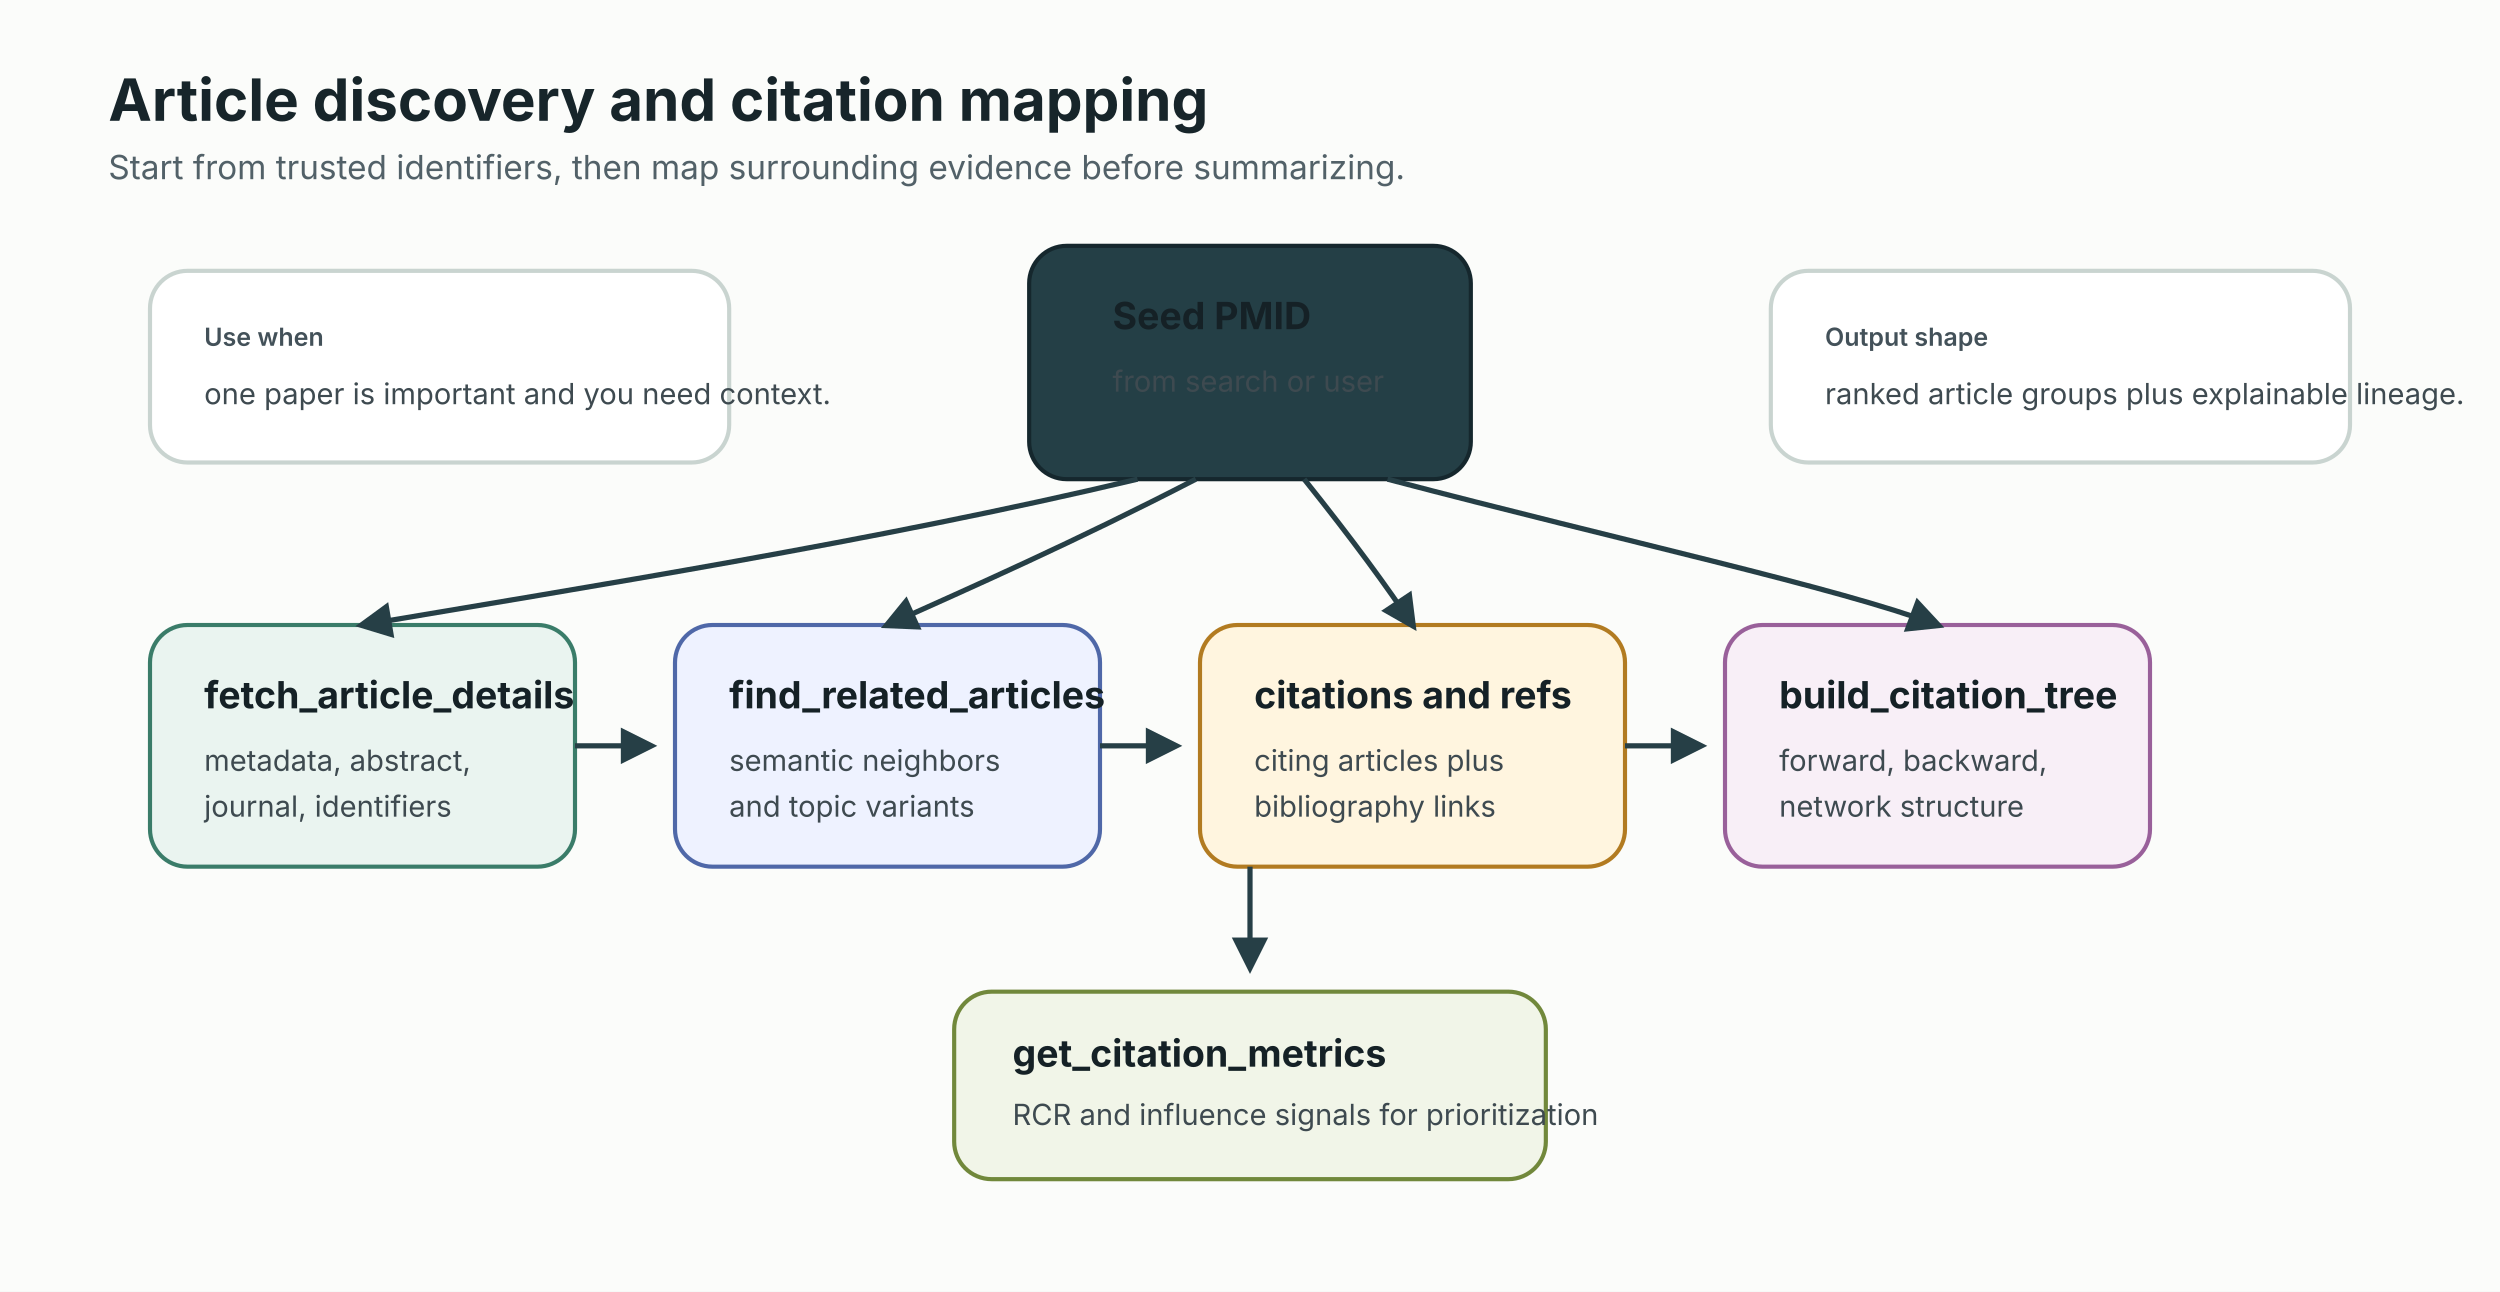
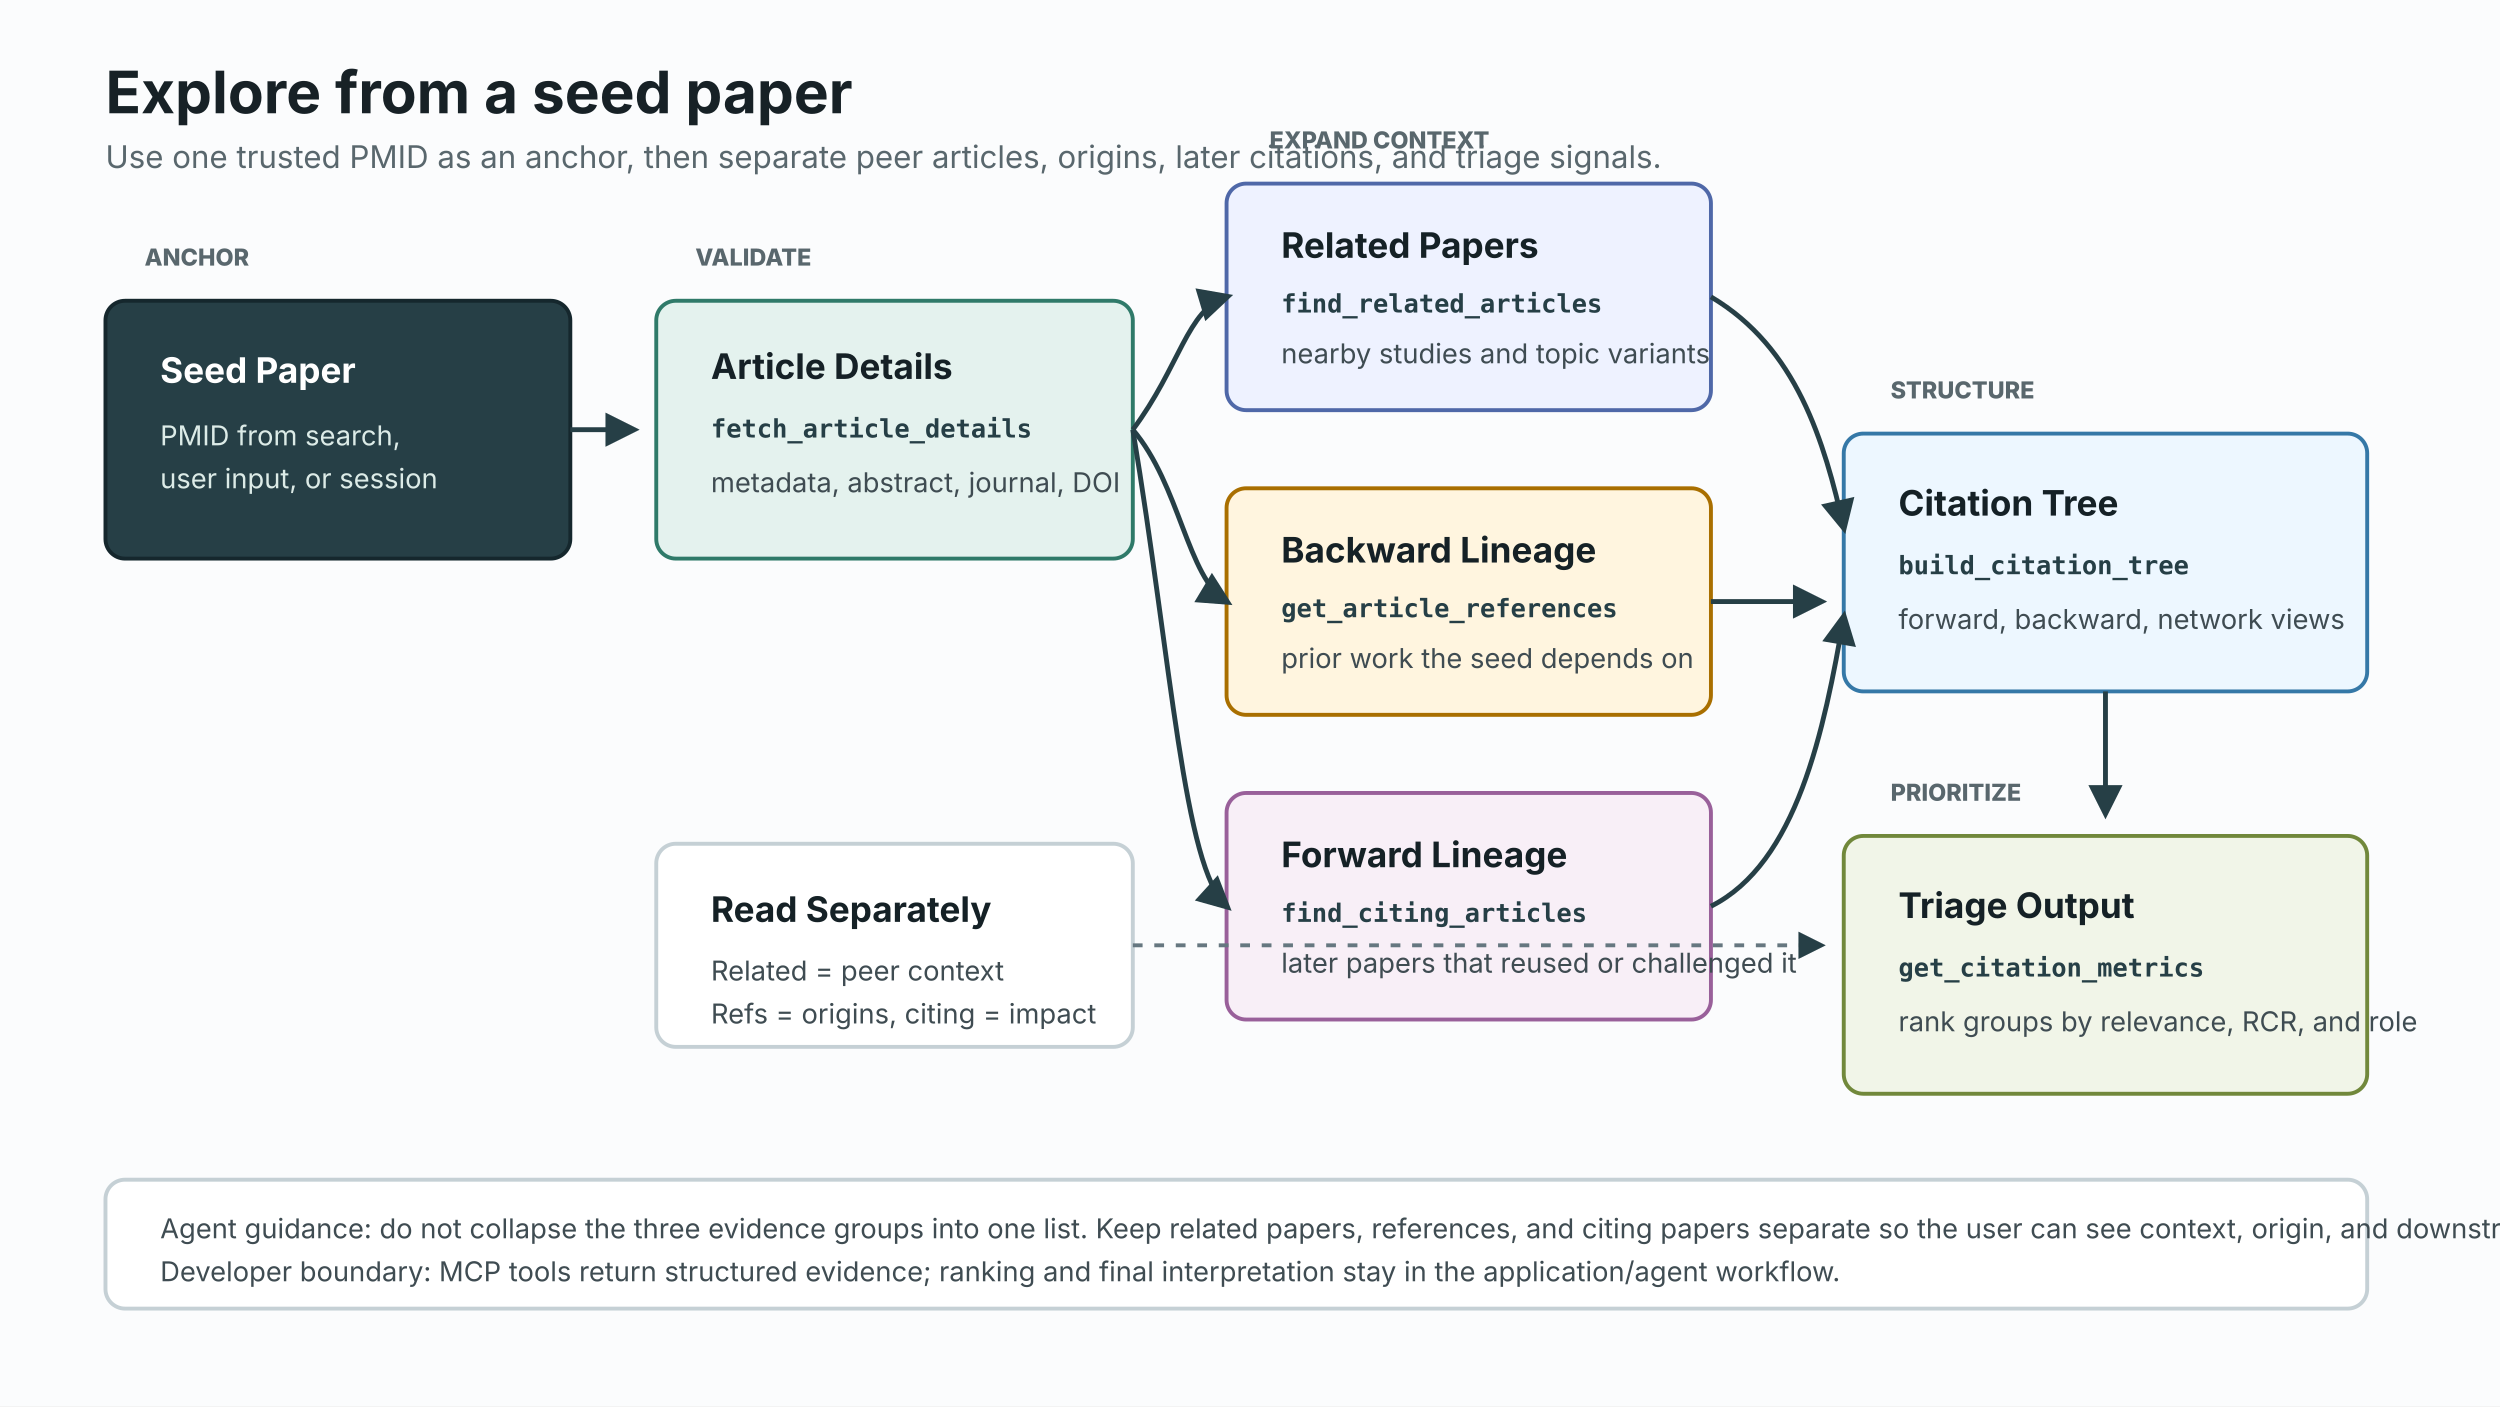
- <svg xmlns="http://www.w3.org/2000/svg" width="1200" height="620" viewBox="0 0 1200 620" role="img" aria-labelledby="title desc">
+ <svg xmlns="http://www.w3.org/2000/svg" width="1280" height="720" viewBox="0 0 1280 720" role="img" aria-labelledby="title desc">
  <defs>
    <marker id="arrow" viewBox="0 0 10 10" refX="8" refY="5" markerWidth="7" markerHeight="7" orient="auto-start-reverse">
      <path d="M 0 0 L 10 5 L 0 10 z" fill="#263f46" />
    </marker>
    <style>
-       .bg { fill: #fbfcfa; }
-       .title { font: 700 28px system-ui, -apple-system, BlinkMacSystemFont, "Segoe UI", sans-serif; fill: #17252a; }
-       .subtitle { font: 400 16px system-ui, -apple-system, BlinkMacSystemFont, "Segoe UI", sans-serif; fill: #526168; }
-       .node { stroke-width: 2; rx: 18; }
+       .bg { fill: #fbfcfd; }
+       .title { font: 700 30px system-ui, -apple-system, BlinkMacSystemFont, "Segoe UI", sans-serif; fill: #172126; }
+       .subtitle { font: 400 16px system-ui, -apple-system, BlinkMacSystemFont, "Segoe UI", sans-serif; fill: #59676d; }
+       .stage { font: 800 12px system-ui, -apple-system, BlinkMacSystemFont, "Segoe UI", sans-serif; fill: #59676d; }
+       .box { stroke-width: 2; rx: 10; }
      .label { font: 700 18px system-ui, -apple-system, BlinkMacSystemFont, "Segoe UI", sans-serif; fill: #152126; }
-       .body { font: 400 14px system-ui, -apple-system, BlinkMacSystemFont, "Segoe UI", sans-serif; fill: #3e4a50; }
-       .small { font: 600 12px system-ui, -apple-system, BlinkMacSystemFont, "Segoe UI", sans-serif; fill: #435159; }
+       .label-light { font: 700 18px system-ui, -apple-system, BlinkMacSystemFont, "Segoe UI", sans-serif; fill: #ffffff; }
+       .body { font: 400 14px system-ui, -apple-system, BlinkMacSystemFont, "Segoe UI", sans-serif; fill: #3f4c52; }
+       .body-light { font: 400 14px system-ui, -apple-system, BlinkMacSystemFont, "Segoe UI", sans-serif; fill: #dcebe7; }
+       .tool { font: 700 13px Consolas, "Cascadia Mono", monospace; fill: #263f46; }
      .arrow { fill: none; stroke: #263f46; stroke-width: 2.5; marker-end: url(#arrow); }
+       .soft-arrow { fill: none; stroke: #667780; stroke-width: 2; stroke-dasharray: 5 6; marker-end: url(#arrow); }
    </style>
  </defs>
-   <rect class="bg" width="1200" height="620" />
-   <text class="title" x="52" y="58">Article discovery and citation mapping</text>
-   <text class="subtitle" x="52" y="86">Start from trusted identifiers, then map surrounding evidence before summarizing.</text>
-   <rect class="node" x="494" y="118" width="212" height="112" fill="#243f46" stroke="#15272d" />
-   <text class="label" x="534" y="158" fill="#ffffff">Seed PMID</text>
-   <text class="body" x="534" y="188" fill="#dcebe7">from search or user</text>
-   <rect class="node" x="72" y="300" width="204" height="116" fill="#eaf4f0" stroke="#3a7c69" />
-   <text class="label" x="98" y="340">fetch_article_details</text>
-   <text class="body" x="98" y="370">metadata, abstract,</text>
-   <text class="body" x="98" y="392">journal, identifiers</text>
-   <rect class="node" x="324" y="300" width="204" height="116" fill="#eef2ff" stroke="#4f68a8" />
-   <text class="label" x="350" y="340">find_related_articles</text>
-   <text class="body" x="350" y="370">semantic neighbors</text>
-   <text class="body" x="350" y="392">and topic variants</text>
-   <rect class="node" x="576" y="300" width="204" height="116" fill="#fff5df" stroke="#b27b21" />
-   <text class="label" x="602" y="340">citations and refs</text>
-   <text class="body" x="602" y="370">citing articles plus</text>
-   <text class="body" x="602" y="392">bibliography links</text>
-   <rect class="node" x="828" y="300" width="204" height="116" fill="#f8eff7" stroke="#99609a" />
-   <text class="label" x="854" y="340">build_citation_tree</text>
-   <text class="body" x="854" y="370">forward, backward,</text>
-   <text class="body" x="854" y="392">network structure</text>
-   <rect class="node" x="458" y="476" width="284" height="90" fill="#f1f5e8" stroke="#71883b" />
-   <text class="label" x="486" y="512">get_citation_metrics</text>
-   <text class="body" x="486" y="540">RCR and influence signals for prioritization</text>
-   <path class="arrow" d="M 546 230 C 420 260 280 282 174 300" />
-   <path class="arrow" d="M 574 230 C 516 260 466 282 426 300" />
-   <path class="arrow" d="M 626 230 C 650 260 666 282 678 300" />
-   <path class="arrow" d="M 666 230 C 780 260 882 282 930 300" />
-   <path class="arrow" d="M 276 358 H 312" />
-   <path class="arrow" d="M 528 358 H 564" />
-   <path class="arrow" d="M 780 358 H 816" />
-   <path class="arrow" d="M 600 416 V 464" />
-   <rect x="72" y="130" width="278" height="92" rx="18" fill="#ffffff" stroke="#c9d4d0" stroke-width="2" />
-   <text class="small" x="98" y="166">Use when</text>
-   <text class="body" x="98" y="194">one paper is important and you need context.</text>
-   <rect x="850" y="130" width="278" height="92" rx="18" fill="#ffffff" stroke="#c9d4d0" stroke-width="2" />
-   <text class="small" x="876" y="166">Output shape</text>
-   <text class="body" x="876" y="194">ranked article groups plus explainable lineage.</text>
+   <rect class="bg" width="1280" height="720" />
+   <text class="title" x="54" y="58">Explore from a seed paper</text>
+   <text class="subtitle" x="54" y="86">Use one trusted PMID as an anchor, then separate peer articles, origins, later citations, and triage signals.</text>
+   <text class="stage" x="74" y="136">ANCHOR</text>
+   <rect class="box" x="54" y="154" width="238" height="132" fill="#263f46" stroke="#15272d" />
+   <text class="label-light" x="82" y="196">Seed Paper</text>
+   <text class="body-light" x="82" y="228">PMID from search,</text>
+   <text class="body-light" x="82" y="250">user input, or session</text>
+   <text class="stage" x="356" y="136">VALIDATE</text>
+   <rect class="box" x="336" y="154" width="244" height="132" fill="#e4f2ee" stroke="#2f7a69" />
+   <text class="label" x="364" y="194">Article Details</text>
+   <text class="tool" x="364" y="224">fetch_article_details</text>
+   <text class="body" x="364" y="252">metadata, abstract, journal, DOI</text>
+   <text class="stage" x="650" y="76">EXPAND CONTEXT</text>
+   <rect class="box" x="628" y="94" width="248" height="116" fill="#eef2ff" stroke="#4f68a8" />
+   <text class="label" x="656" y="132">Related Papers</text>
+   <text class="tool" x="656" y="160">find_related_articles</text>
+   <text class="body" x="656" y="186">nearby studies and topic variants</text>
+   <rect class="box" x="628" y="250" width="248" height="116" fill="#fff5df" stroke="#a96f00" />
+   <text class="label" x="656" y="288">Backward Lineage</text>
+   <text class="tool" x="656" y="316">get_article_references</text>
+   <text class="body" x="656" y="342">prior work the seed depends on</text>
+   <rect class="box" x="628" y="406" width="248" height="116" fill="#f8eff7" stroke="#99609a" />
+   <text class="label" x="656" y="444">Forward Lineage</text>
+   <text class="tool" x="656" y="472">find_citing_articles</text>
+   <text class="body" x="656" y="498">later papers that reused or challenged it</text>
+   <text class="stage" x="968" y="204">STRUCTURE</text>
+   <rect class="box" x="944" y="222" width="268" height="132" fill="#edf7ff" stroke="#3578a7" />
+   <text class="label" x="972" y="264">Citation Tree</text>
+   <text class="tool" x="972" y="294">build_citation_tree</text>
+   <text class="body" x="972" y="322">forward, backward, network views</text>
+   <text class="stage" x="968" y="410">PRIORITIZE</text>
+   <rect class="box" x="944" y="428" width="268" height="132" fill="#f1f5e8" stroke="#71883b" />
+   <text class="label" x="972" y="470">Triage Output</text>
+   <text class="tool" x="972" y="500">get_citation_metrics</text>
+   <text class="body" x="972" y="528">rank groups by relevance, RCR, and role</text>
+   <rect class="box" x="336" y="432" width="244" height="104" fill="#ffffff" stroke="#c5d0d5" />
+   <text class="label" x="364" y="472">Read Separately</text>
+   <text class="body" x="364" y="502">Related = peer context</text>
+   <text class="body" x="364" y="524">Refs = origins, citing = impact</text>
+   <path class="arrow" d="M 292 220 H 324" />
+   <path class="arrow" d="M 580 220 C 604 188 608 158 628 152" />
+   <path class="arrow" d="M 580 220 C 604 248 608 296 628 308" />
+   <path class="arrow" d="M 580 220 C 600 340 606 444 628 464" />
+   <path class="arrow" d="M 876 152 C 920 178 934 226 944 270" />
+   <path class="arrow" d="M 876 308 H 932" />
+   <path class="arrow" d="M 876 464 C 920 442 934 374 944 316" />
+   <path class="arrow" d="M 1078 354 V 416" />
+   <path class="soft-arrow" d="M 580 484 H 932" />
+   <rect x="54" y="604" width="1158" height="66" rx="10" fill="#ffffff" stroke="#c5d0d5" stroke-width="2" />
+   <text class="body" x="82" y="634">Agent guidance: do not collapse the three evidence groups into one list. Keep related papers, references, and citing papers separate so the user can see context, origin, and downstream impact.</text>
+   <text class="body" x="82" y="656">Developer boundary: MCP tools return structured evidence; ranking and final interpretation stay in the application/agent workflow.</text>
</svg>
